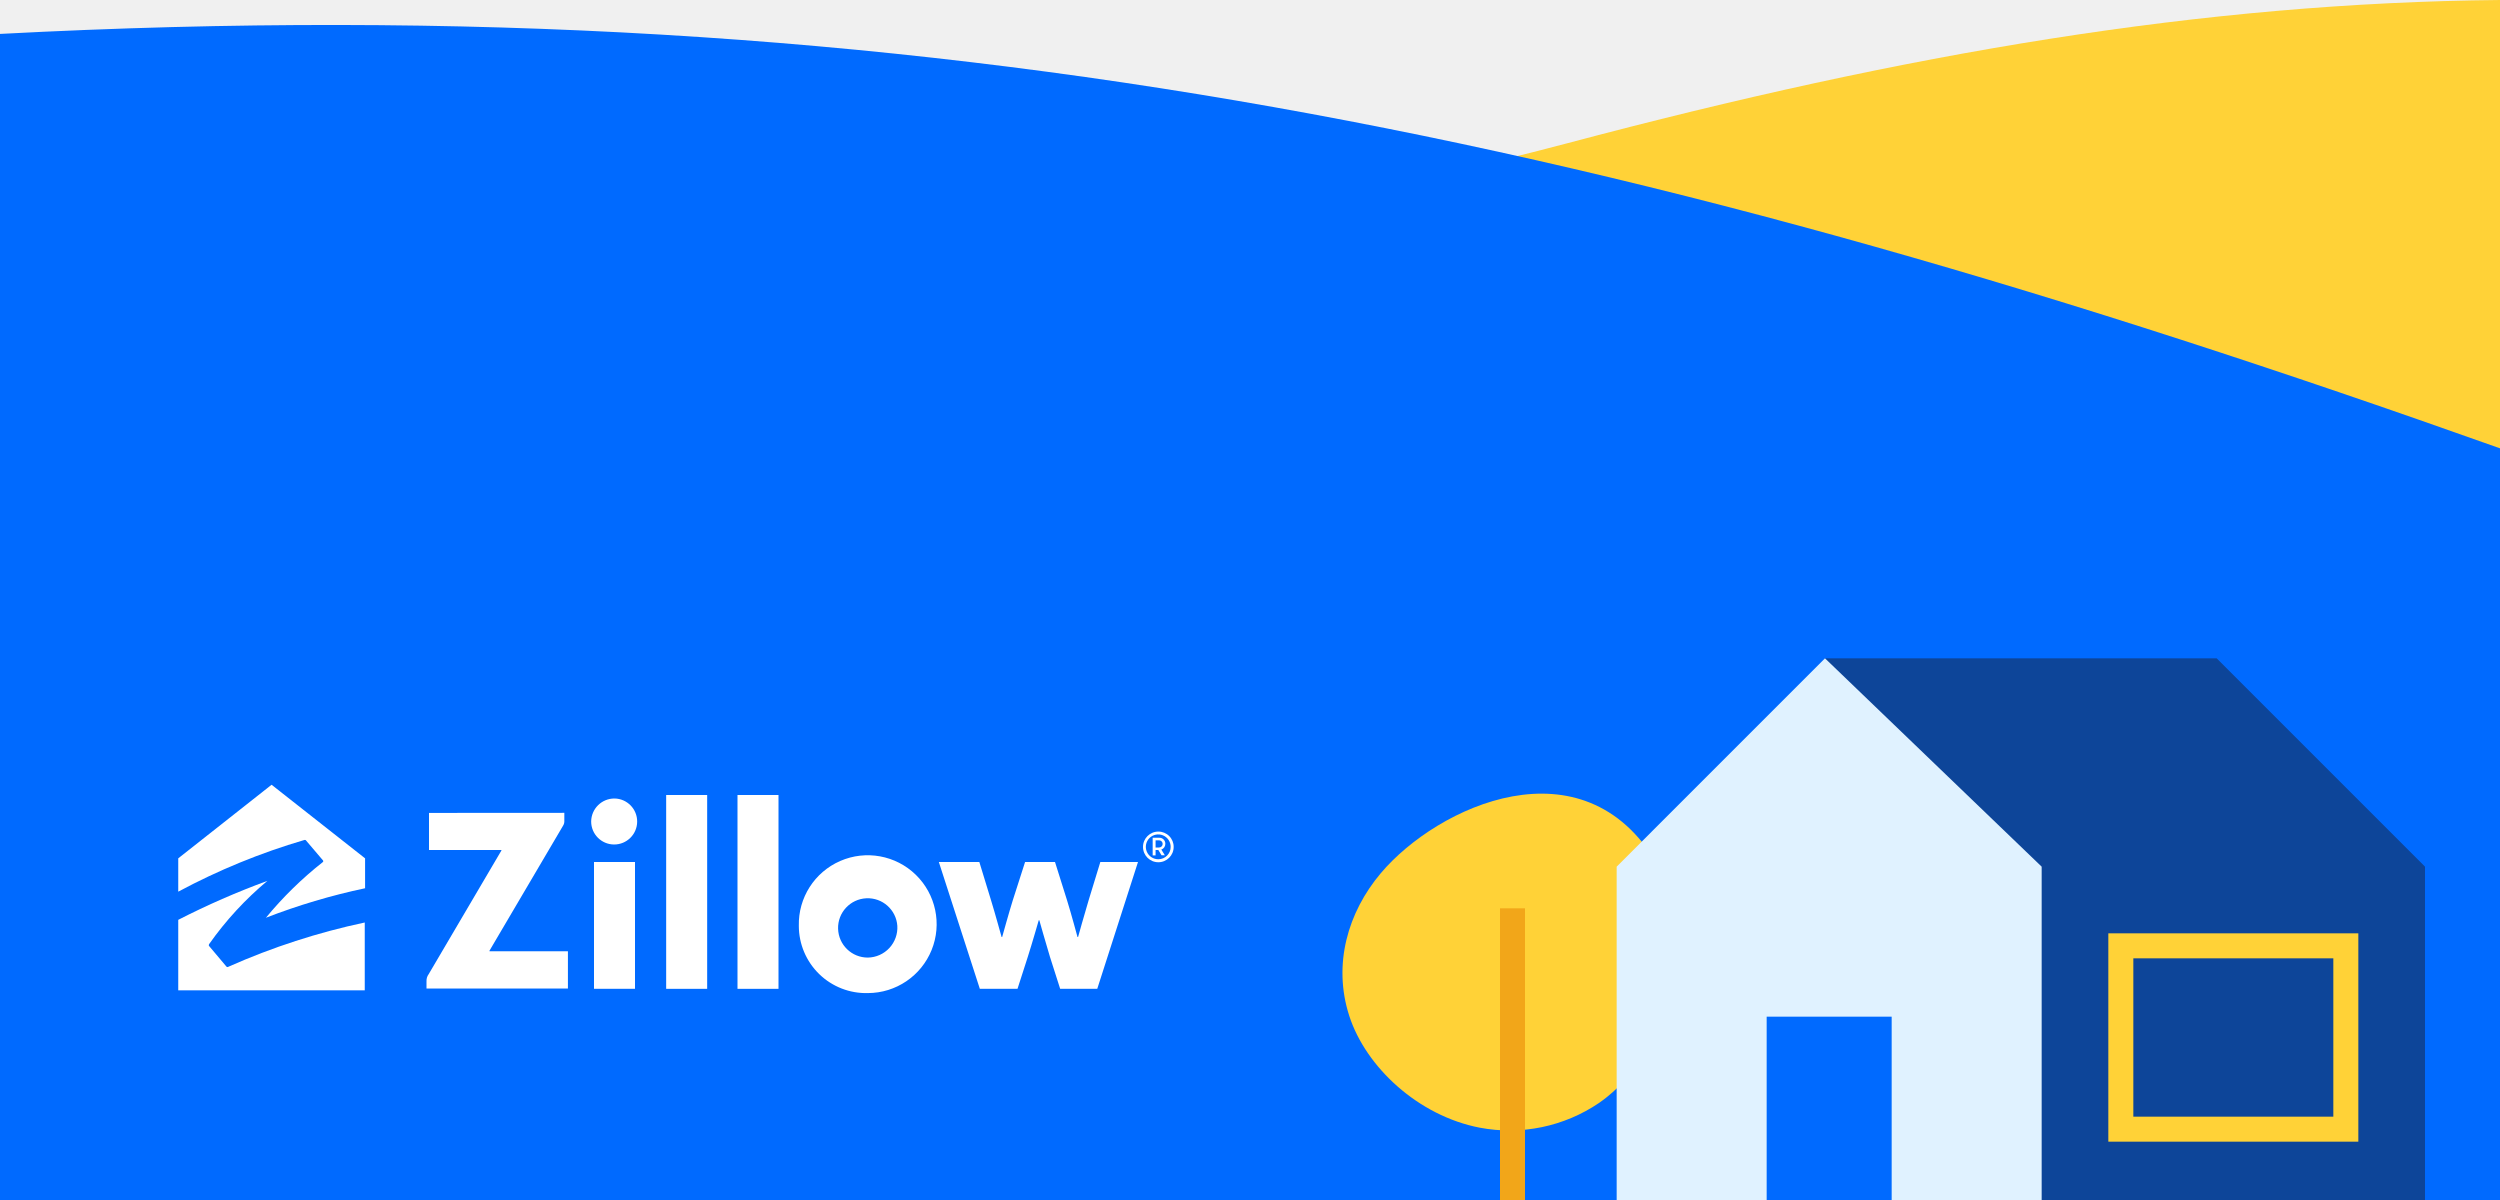
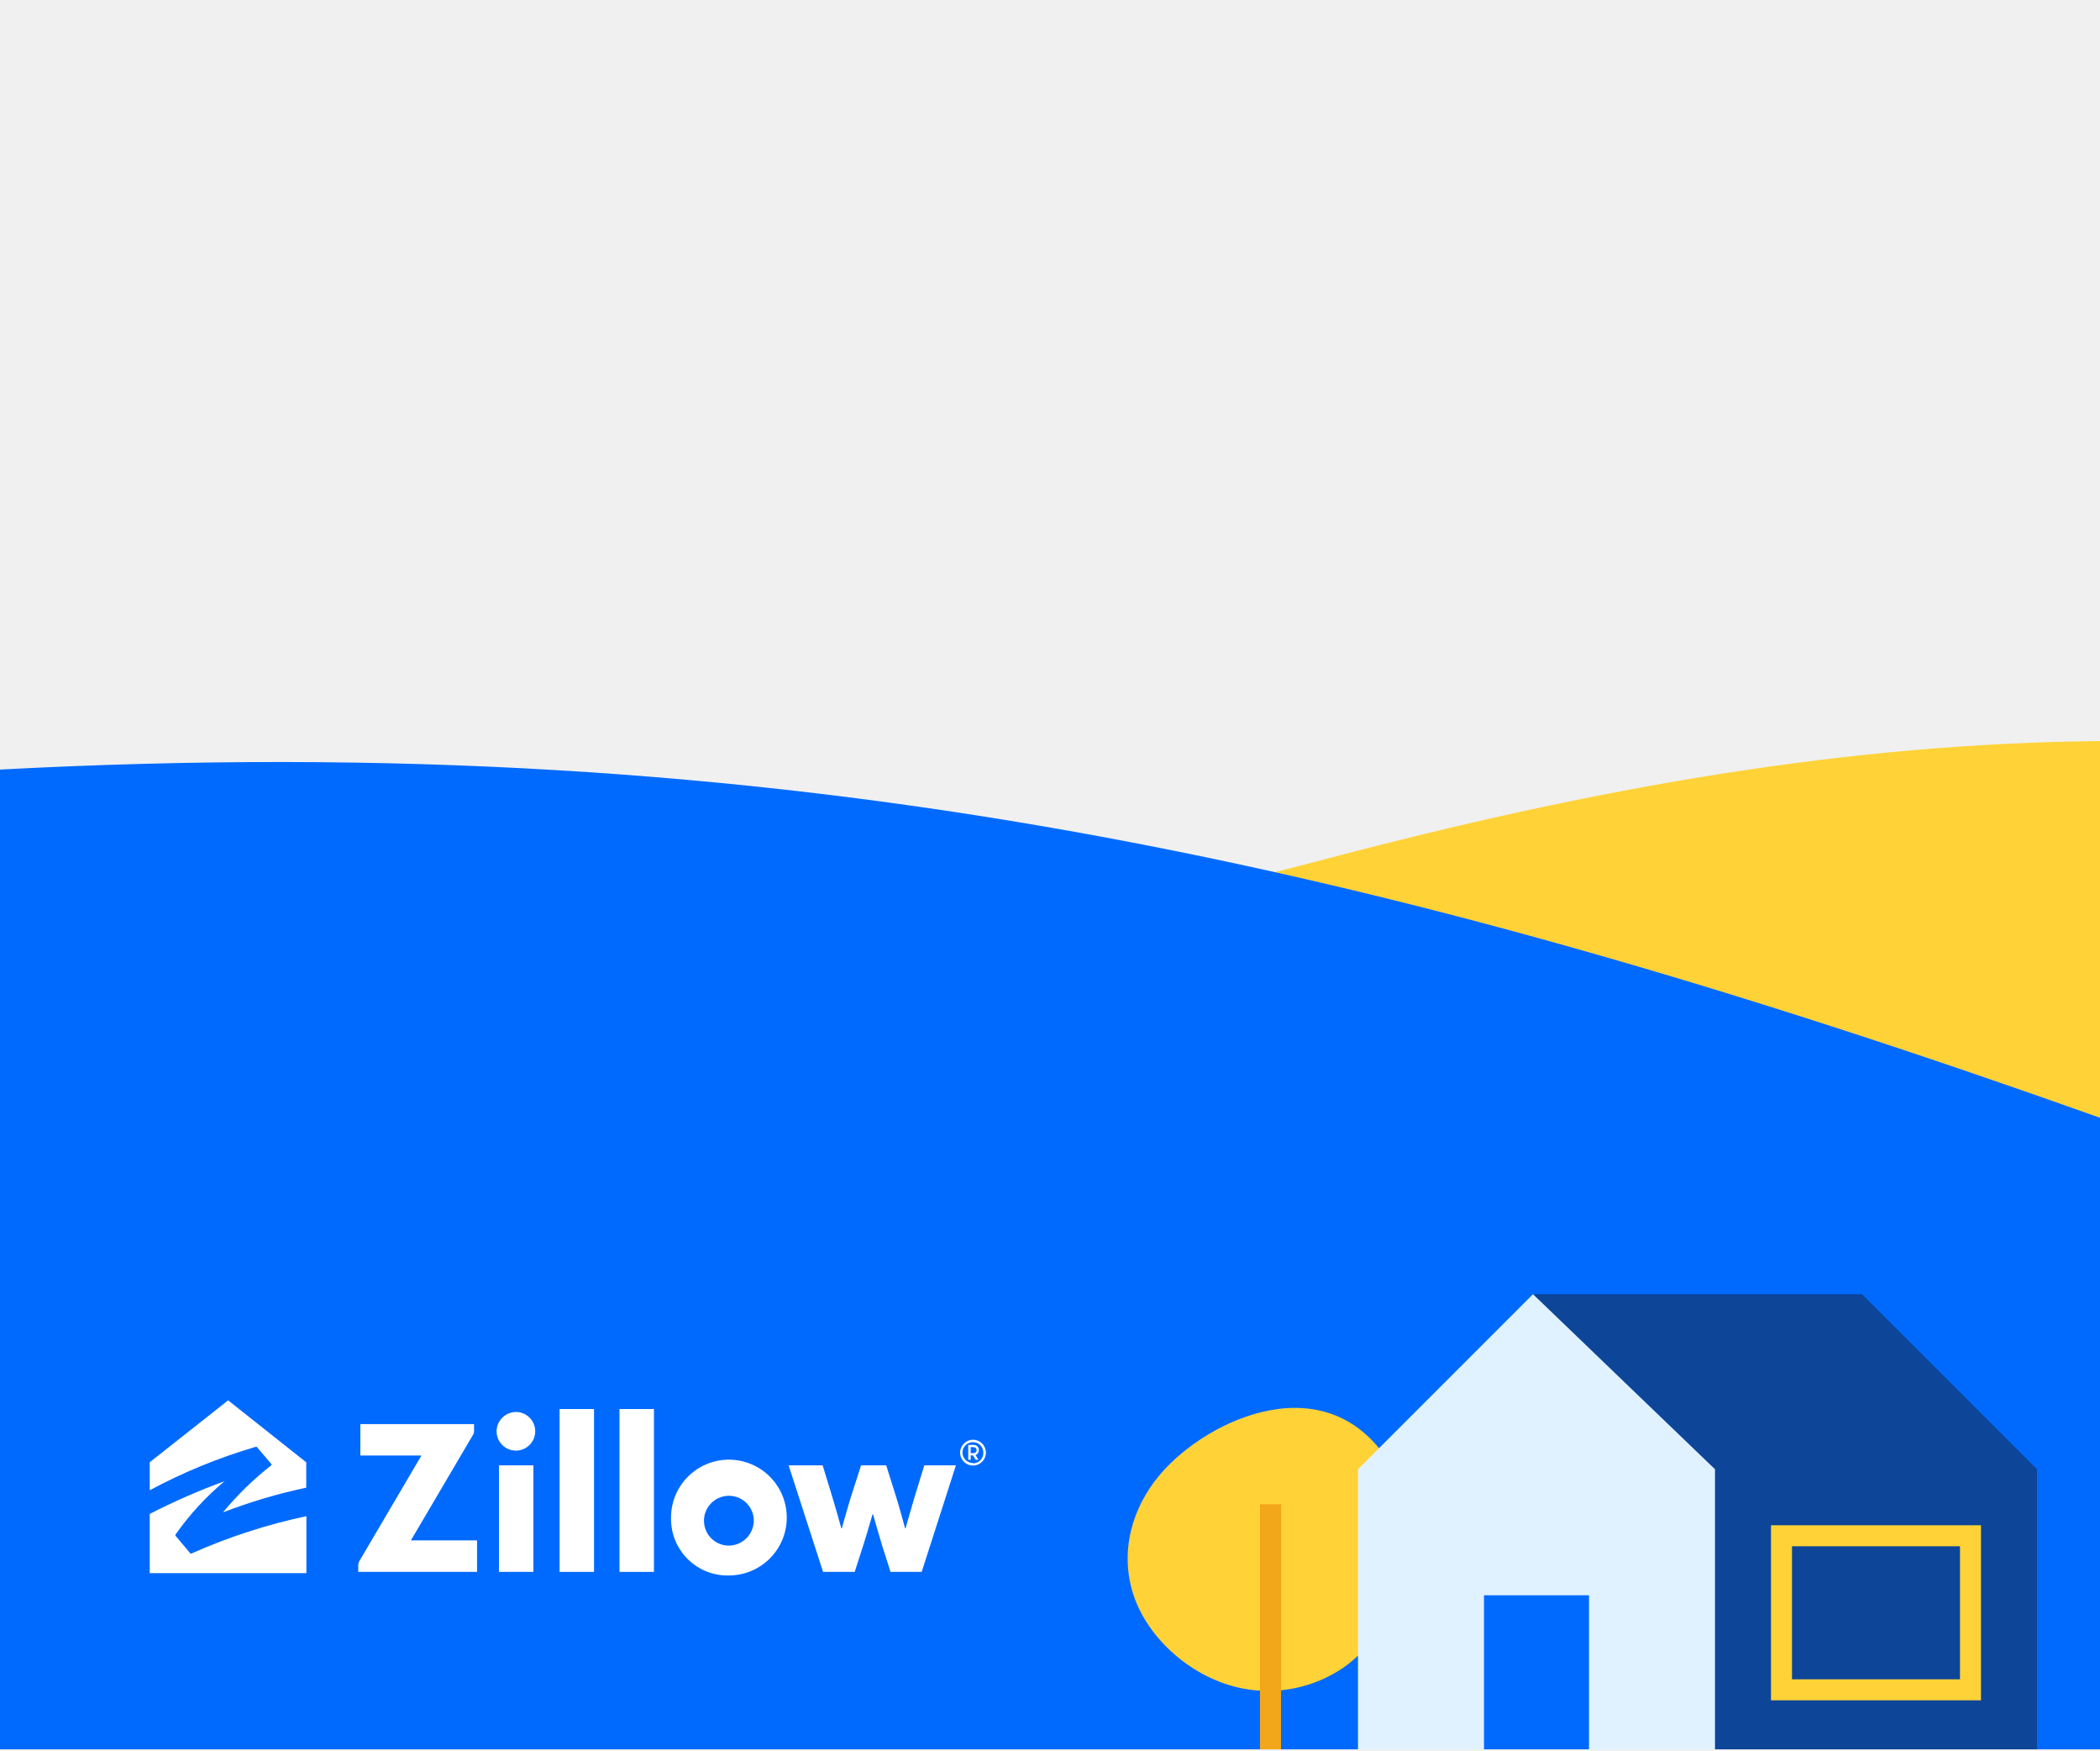
- <svg xmlns="http://www.w3.org/2000/svg" viewBox="0 0 300 144">
-   <defs>
-     <style>.cls-1{fill:#ffd237;}.cls-2{fill:#006aff;}.cls-3{fill:#f2a619;}.cls-4{fill:#0d4599;}.cls-5{fill:#e0f2ff;}.cls-6{fill:#fff;}</style>
-   </defs>
+ <svg xmlns="http://www.w3.org/2000/svg" viewBox="0 0 300 250">
  <g id="Layer_2" data-name="Layer 2">
    <g id="_300x250" data-name="300x250">
-       <path class="cls-1" d="M300,0c-35.59.34-71.17,6.35-112,17.21C145.87,28.4,90.33,34.63,69.17,35.78H69L300,64Z" />
-       <path class="cls-2" d="M300,53.8C196,16.79,111.54-1.82,0,4.07V144H300Z" />
-       <path class="cls-1" d="M191.89,132.35c.31-.22.61-.44.91-.68,3.84-3.06,6.06-7.38,7.36-11.9,1.46-5.12,1.75-10.93-1.34-16.16-8.84-14.94-26.31-6.91-33.13,1.18-3.94,4.67-5.78,10.93-3.78,17.11s8.3,12,15.65,13.42A19.15,19.15,0,0,0,191.89,132.35Z" />
-       <rect class="cls-3" x="180" y="109" width="3" height="35" />
-       <polygon class="cls-4" points="266 79 291 104 291 144 244.91 144 219 79 266 79" />
-       <polygon class="cls-5" points="219 79 245 104 245 144 194 144 194 104 219 79" />
-       <rect class="cls-2" x="212" y="122" width="15" height="22" />
-       <path class="cls-1" d="M283,137H253V112h30Zm-27-3h24V115H256Z" />
-       <path class="cls-6" d="M112.66,103.44h4.86l1.41,4.61c.47,1.52,1.26,4.39,1.26,4.39a0,0,0,0,0,.07,0s.81-2.92,1.27-4.39l1.48-4.61h3.59l1.45,4.61c.49,1.57,1.25,4.39,1.25,4.39a0,0,0,0,0,.07,0s.79-2.85,1.26-4.39l1.41-4.61h4.52l-4.89,15.22h-4.45L126,114.84c-.46-1.5-1.28-4.41-1.28-4.41a0,0,0,0,0-.07,0s-.82,2.85-1.31,4.38l-1.24,3.85h-4.52Z" />
-       <rect class="cls-6" x="79.94" y="95.4" width="4.92" height="23.26" />
-       <rect class="cls-6" x="88.5" y="95.4" width="4.92" height="23.26" />
-       <path class="cls-6" d="M107.68,111.1a3.56,3.56,0,1,0-3.53,3.81,3.6,3.6,0,0,0,3.53-3.81m-11.82,0a8.27,8.27,0,1,1,8.29,8.07,8.07,8.07,0,0,1-8.29-8.07" />
-       <path class="cls-6" d="M51.48,97.55V102h8.69s0,0,0,.06l-8.73,14.84a1.33,1.33,0,0,0-.26.85v.87H68.15v-4.47H58.74a0,0,0,0,1,0-.07l8.83-15a1,1,0,0,0,.15-.6v-.94Z" />
-       <path class="cls-6" d="M71.28,103.44H76.2v15.22H71.28Zm2.46-7.62a2.76,2.76,0,1,1-2.8,2.76,2.79,2.79,0,0,1,2.8-2.76" />
-       <path class="cls-6" d="M36.52,100.8a.19.19,0,0,1,.23.09c.39.43,1.63,1.94,2,2.35a.14.14,0,0,1,0,.2,44.51,44.51,0,0,0-6.84,6.69s0,0,0,0a77,77,0,0,1,11.9-3.54V103L32.59,94.17,21.39,103V107A79.24,79.24,0,0,1,36.52,100.8Z" />
-       <path class="cls-6" d="M27.43,116a.19.19,0,0,1-.25,0l-2.09-2.48c-.05-.07-.06-.11,0-.22a39.59,39.59,0,0,1,7-7.6s0,0,0,0a95.93,95.93,0,0,0-10.7,4.68v8.46H43.77v-8.14A82.42,82.42,0,0,0,27.43,116Z" />
-       <path class="cls-6" d="M139.84,101.27a.71.71,0,0,0-.73-.74h-.79v2.12h.35V102H139l.38.63h.4l-.42-.68A.72.72,0,0,0,139.84,101.27Zm-.75.43h-.42v-.86h.42a.43.43,0,0,1,0,.86Z" />
-       <path class="cls-6" d="M139,99.79a1.84,1.84,0,1,0,1.84,1.84A1.83,1.83,0,0,0,139,99.79Zm0,3.32a1.49,1.49,0,1,1,1.48-1.48A1.48,1.48,0,0,1,139,103.11Z" />
+       <path d="M300,105.84c-35.59.34-71.17,6.35-112,17.21-42.08,11.19-97.62,17.42-118.78,18.57H69l231,28.21Z" fill="#ffd237" />
+       <path d="M300,159.64C196,122.63,111.54,104,0,109.91V249.84H300Z" fill="#006aff" />
+       <path d="M191.89,238.19c.31-.22.61-.44.91-.68,3.84-3.06,6.06-7.38,7.36-11.9,1.46-5.12,1.75-10.93-1.34-16.16-8.84-14.94-26.31-6.91-33.13,1.18-3.94,4.66-5.78,10.93-3.78,17.11s8.3,12,15.65,13.42A19.15,19.15,0,0,0,191.89,238.19Z" fill="#ffd237" />
+       <rect x="180" y="214.84" width="3" height="35" fill="#f2a619" />
+       <polygon points="266 184.84 291 209.84 291 249.84 244.91 249.84 219 184.84 266 184.84" fill="#0d4599" />
+       <polygon points="219 184.84 245 209.84 245 249.84 194 249.84 194 209.84 219 184.84" fill="#e0f2ff" />
+       <rect x="212" y="227.84" width="15" height="22" fill="#006aff" />
+       <path d="M283,242.84H253v-25h30Zm-27-3h24v-19H256Z" fill="#ffd237" />
+       <path d="M112.66,209.28h4.86l1.41,4.61c.47,1.52,1.26,4.39,1.26,4.39a0,0,0,0,0,.07,0s.81-2.92,1.27-4.39l1.48-4.61h3.59l1.45,4.61c.49,1.57,1.25,4.38,1.25,4.38a0,0,0,0,0,.07,0s.79-2.84,1.26-4.38l1.41-4.61h4.52l-4.89,15.22h-4.45L126,220.68c-.46-1.5-1.28-4.41-1.28-4.41a0,0,0,0,0-.07,0s-.82,2.85-1.31,4.38l-1.24,3.85h-4.52Z" fill="#fff" />
+       <rect x="79.94" y="201.24" width="4.92" height="23.26" fill="#fff" />
+       <rect x="88.5" y="201.24" width="4.92" height="23.26" fill="#fff" />
+       <path d="M107.68,216.94a3.56,3.56,0,1,0-3.53,3.81,3.6,3.6,0,0,0,3.53-3.81m-11.82,0a8.27,8.27,0,1,1,8.29,8.07,8.07,8.07,0,0,1-8.29-8.07" fill="#fff" />
+       <path d="M51.48,203.39v4.49h8.69s0,0,0,.06l-8.73,14.84a1.33,1.33,0,0,0-.26.85v.87H68.15V220H58.74a0,0,0,0,1,0-.07l8.83-15a1,1,0,0,0,.15-.6v-.94Z" fill="#fff" />
+       <path d="M71.28,209.28H76.2V224.5H71.28Zm2.46-7.62a2.76,2.76,0,1,1-2.8,2.76,2.79,2.79,0,0,1,2.8-2.76" fill="#fff" />
+       <path d="M36.52,206.64a.19.19,0,0,1,.23.09c.39.43,1.63,1.94,2,2.35a.14.14,0,0,1,0,.2A44.51,44.51,0,0,0,31.85,216s0,0,0,0a78,78,0,0,1,11.9-3.53v-3.62L32.59,200l-11.2,8.84v4A79.24,79.24,0,0,1,36.52,206.64Z" fill="#fff" />
+       <path d="M27.43,221.84a.19.19,0,0,1-.25,0l-2.09-2.48c-.05-.07-.06-.11,0-.22a39.59,39.59,0,0,1,7-7.6s0-.06,0,0a94.11,94.11,0,0,0-10.7,4.68v8.46H43.77v-8.14A82.42,82.42,0,0,0,27.43,221.84Z" fill="#fff" />
+       <path d="M139.84,207.11a.71.71,0,0,0-.73-.74h-.79v2.12h.35v-.63H139l.38.63h.4l-.42-.68A.73.73,0,0,0,139.84,207.11Zm-.75.43h-.42v-.86h.42a.43.43,0,0,1,0,.86Z" fill="#fff" />
+       <path d="M139,205.63a1.84,1.84,0,1,0,1.84,1.84A1.83,1.83,0,0,0,139,205.63Zm0,3.32a1.49,1.49,0,1,1,1.48-1.48A1.48,1.48,0,0,1,139,209Z" fill="#fff" />
+       <rect width="300" height="250" fill="none" />
    </g>
  </g>
</svg>
